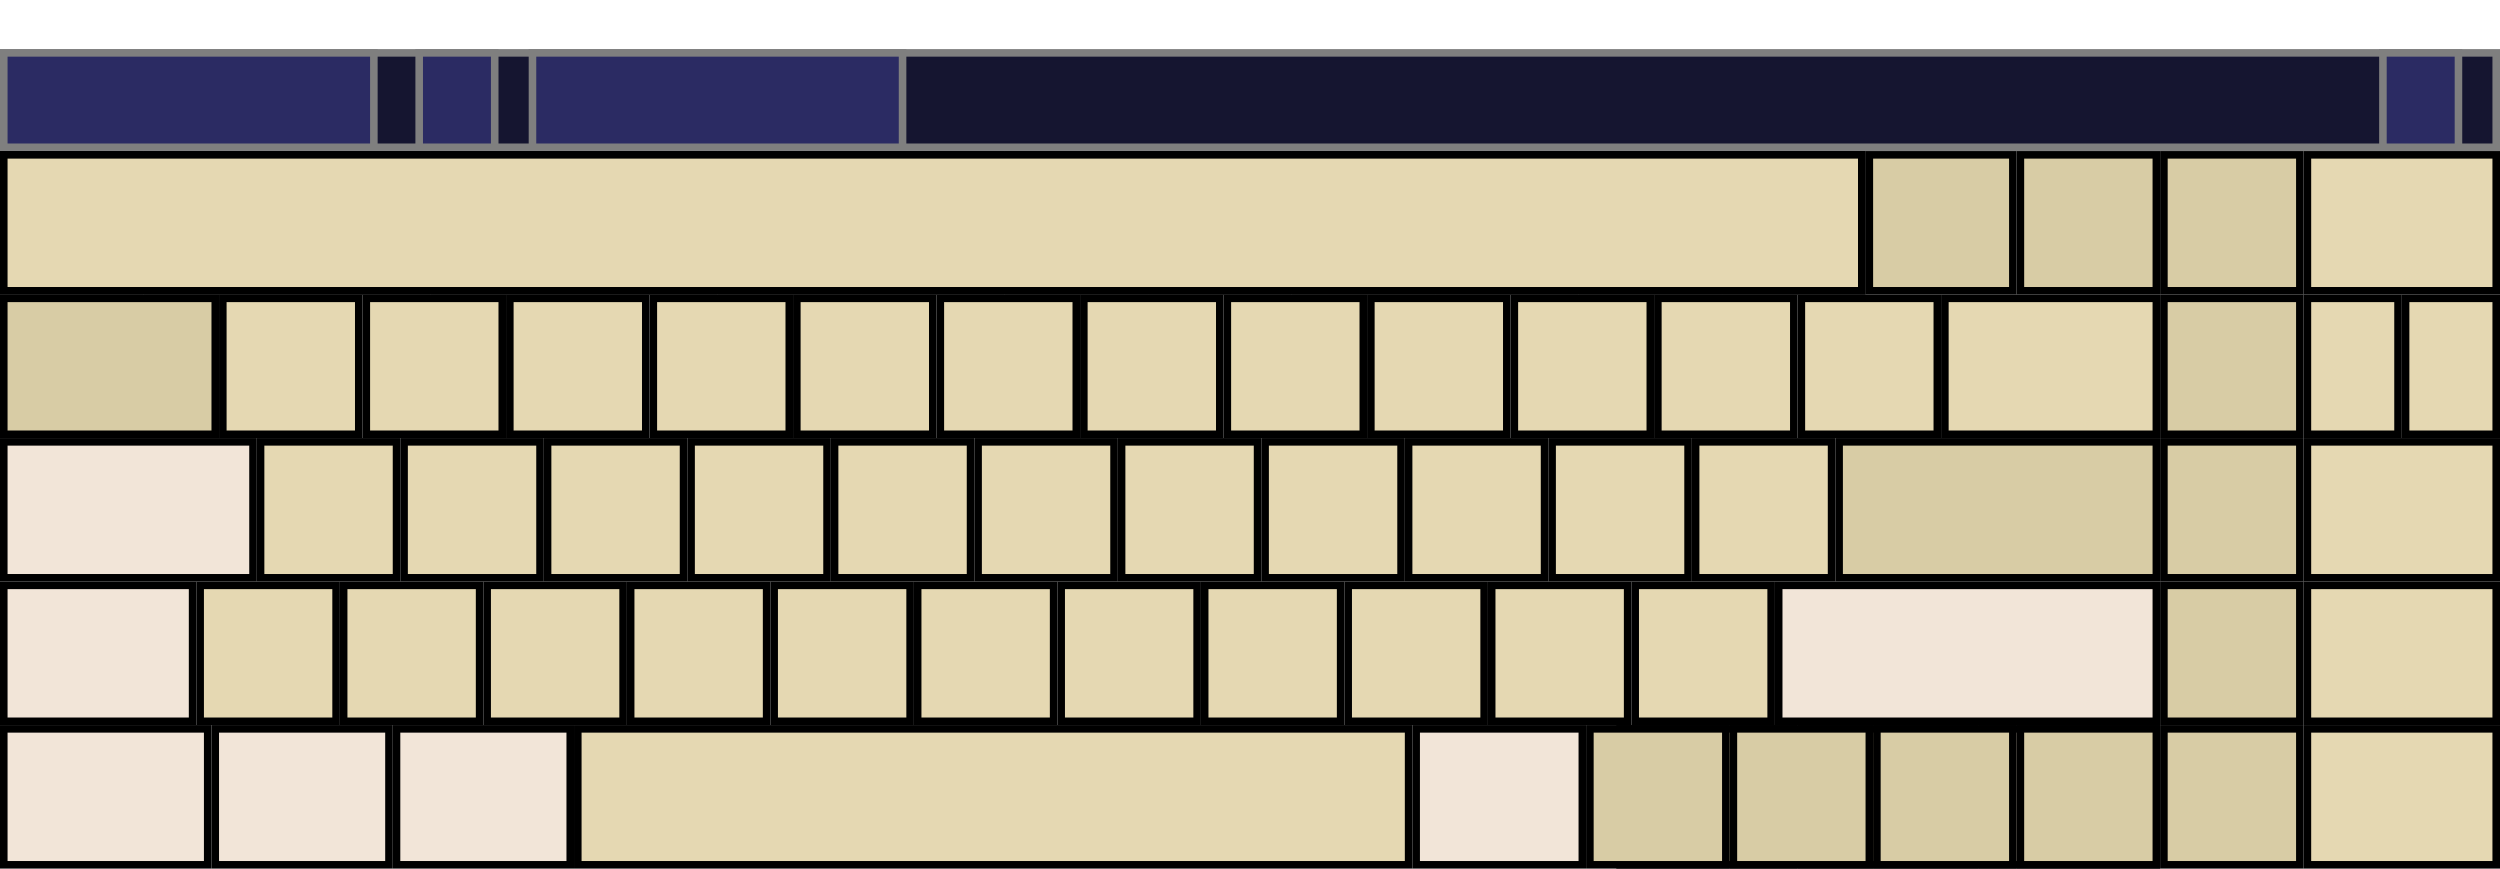
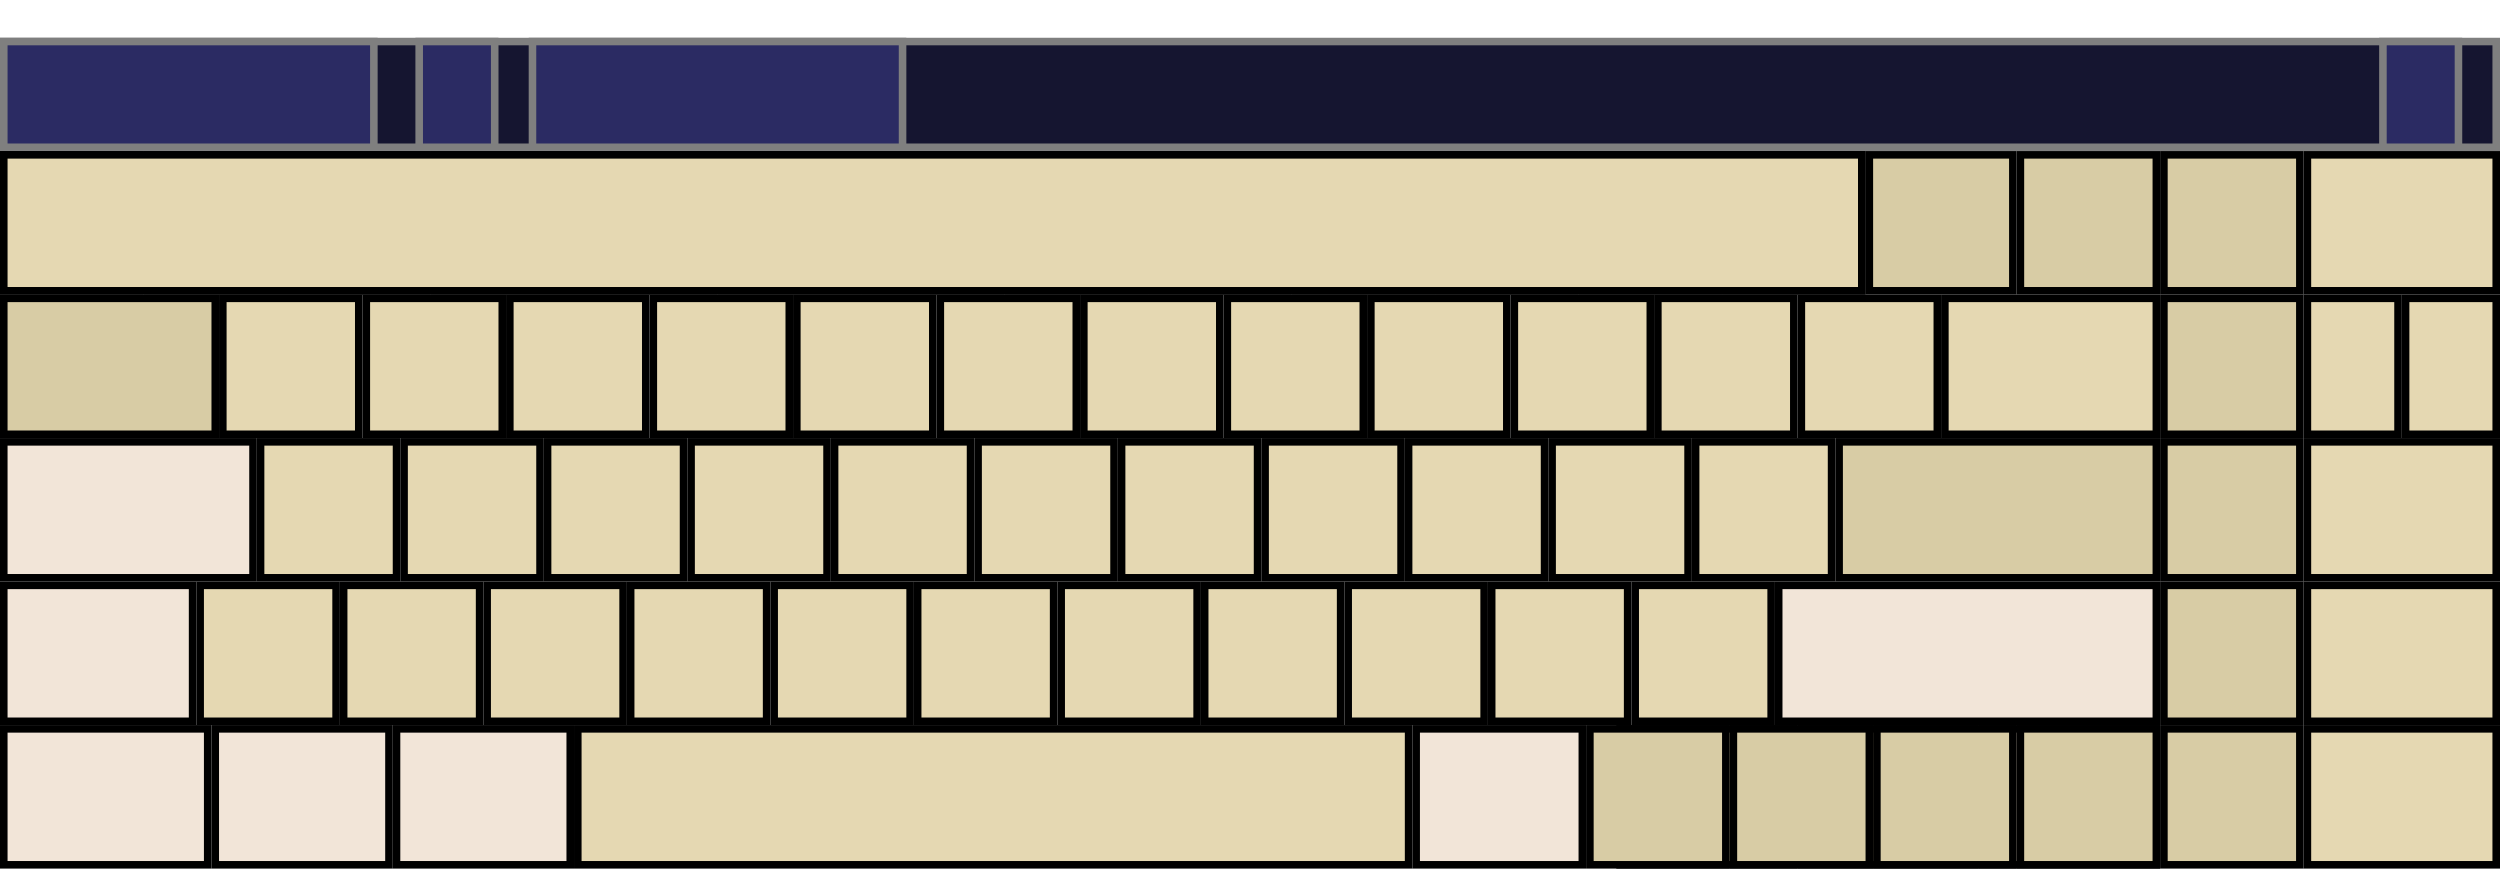
<svg xmlns="http://www.w3.org/2000/svg" id="svg2" height="115" width="331" version="1.0">
  <defs id="defs90" />
-   <rect id="wordlist" height="12.5" width="330" y="7" x="0.5" style="fill:#151530;stroke:#7f7f7f;stroke-width:1;stroke-miterlimit:4;stroke-dasharray:none" />
-   <rect id="prediction" height="12.5" width="49" y="7" x="70.5" style="color:#000000;fill:#2b2b63;fill-opacity:1;fill-rule:nonzero;stroke:#7f7f7f;stroke-width:1;stroke-linecap:butt;stroke-linejoin:miter;stroke-miterlimit:4;stroke-opacity:1;stroke-dasharray:none;stroke-dashoffset:0;marker:none;visibility:visible;display:inline;overflow:visible;enable-background:accumulate" />
-   <rect id="correction" height="12.5" width="49" y="7" x="0.5" style="color:#000000;fill:#2b2b63;fill-opacity:1;fill-rule:nonzero;stroke:#7f7f7f;stroke-width:1;stroke-linecap:butt;stroke-linejoin:miter;stroke-miterlimit:4;stroke-opacity:1;stroke-dasharray:none;stroke-dashoffset:0;marker:none;visibility:visible;display:inline;overflow:visible;enable-background:accumulate" />
-   <rect id="expand-corrections" height="12.5" width="10" y="7" x="55.5" style="fill:#2b2b63;stroke:#7f7f7f;stroke-width:1;stroke-miterlimit:4;stroke-dasharray:none" />
-   <rect id="language" height="12.5" width="10" y="7" x="315.5" style="fill:#2b2b63;stroke:#7f7f7f;stroke-width:1;stroke-miterlimit:4;stroke-dasharray:none" />
+   <rect id="wordlist" height="14" width="330" y="5.5" x="0.5" style="fill:#151530;stroke:#7f7f7f;stroke-width:1;stroke-miterlimit:4;stroke-dasharray:none" />
+   <rect id="prediction" height="14" width="49" y="5.5" x="70.5" style="color:#000000;fill:#2b2b63;fill-opacity:1;fill-rule:nonzero;stroke:#7f7f7f;stroke-width:1;stroke-linecap:butt;stroke-linejoin:miter;stroke-miterlimit:4;stroke-opacity:1;stroke-dasharray:none;stroke-dashoffset:0;marker:none;visibility:visible;display:inline;overflow:visible;enable-background:accumulate" />
+   <rect id="correction" height="14" width="49" y="5.5" x="0.5" style="color:#000000;fill:#2b2b63;fill-opacity:1;fill-rule:nonzero;stroke:#7f7f7f;stroke-width:1;stroke-linecap:butt;stroke-linejoin:miter;stroke-miterlimit:4;stroke-opacity:1;stroke-dasharray:none;stroke-dashoffset:0;marker:none;visibility:visible;display:inline;overflow:visible;enable-background:accumulate" />
+   <rect id="expand-corrections" height="14" width="10" y="5.5" x="55.5" style="fill:#2b2b63;stroke:#7f7f7f;stroke-width:1;stroke-miterlimit:4;stroke-dasharray:none" />
+   <rect id="language" height="14" width="10" y="5.5" x="315.5" style="fill:#2b2b63;stroke:#7f7f7f;stroke-width:1;stroke-miterlimit:4;stroke-dasharray:none" />
  <rect id="AB01" style="fill:#e5d8b2;stroke:#000000" height="18" width="18" y="77.5" x="45.5" />
  <rect id="AE02" style="fill:#e5d8b2;stroke:#000000" height="18" width="18" y="20.5" x="38.5" />
  <rect id="AE03" style="fill:#e5d8b2;stroke:#000000" height="18" width="18" y="20.5" x="57.5" />
  <rect id="AD09" style="fill:#e5d8b2;stroke:#000000" height="18" width="18" y="39.5" x="181.5" />
  <rect id="AE01" style="fill:#e5d8b2;stroke:#000000" height="18" width="18" y="20.5" x="19.5" />
  <rect id="AE06" style="fill:#e5d8b2;stroke:#000000" height="18" width="18" y="20.5" x="114.5" />
  <rect id="AE07" style="fill:#e5d8b2;stroke:#000000" height="18" width="18" y="20.5" x="133.5" />
  <rect id="AE04" style="fill:#e5d8b2;stroke:#000000" height="18" width="18" y="20.5" x="76.5" />
  <rect id="AE05" style="fill:#e5d8b2;stroke:#000000" height="18" width="18" y="20.5" x="95.5" />
  <rect id="AD03" style="fill:#e5d8b2;stroke:#000000" height="18" width="18" y="39.5" x="67.5" />
  <rect id="AD02" style="fill:#e5d8b2;stroke:#000000" height="18" width="18" y="39.5" x="48.5" />
  <rect id="AD01" style="fill:#e5d8b2;stroke:#000000" height="18" width="18" y="39.5" x="29.5" />
  <rect id="AE09" style="fill:#e5d8b2;stroke:#000000" height="18" width="18" y="20.5" x="171.5" />
  <rect id="AD07" style="fill:#e5d8b2;stroke:#000000" height="18" width="18" y="39.5" x="143.5" />
  <rect id="AD06" style="fill:#e5d8b2;stroke:#000000" height="18" width="18" y="39.5" x="124.5" />
  <rect id="AD05" style="fill:#e5d8b2;stroke:#000000" height="18" width="18" y="39.5" x="105.5" />
  <rect id="AD04" style="fill:#e5d8b2;stroke:#000000" height="18" width="18" y="39.5" x="86.5" />
  <rect id="AB10" style="fill:#e5d8b2;stroke:#000000" height="18" width="18" y="77.5" x="216.5" />
  <rect id="AC11" style="fill:#e5d8b2;stroke:#000000" height="18" width="18" y="58.5" x="224.5" />
  <rect id="AC10" style="fill:#e5d8b2;stroke:#000000" height="18" width="18" y="58.5" x="205.5" />
  <rect id="TLDE" style="fill:#e5d8b2;stroke:#000000" height="18" width="18" y="20.5" x="0.5" />
  <rect id="LSGT" style="fill:#e5d8b2;stroke:#000000" height="18" width="18" y="77.5" x="26.5" />
  <rect id="BKSL" style="fill:#e5d8b2;stroke:#000000" height="18" width="28" y="39.5" x="257.5" />
  <rect id="AD10" style="fill:#e5d8b2;stroke:#000000" height="18" width="18" y="39.5" x="200.5" />
  <rect id="AD11" style="fill:#e5d8b2;stroke:#000000" height="18" width="18" y="39.5" x="219.5" />
  <rect id="AD12" style="fill:#e5d8b2;stroke:#000000" height="18" width="18" y="39.5" x="238.5" />
  <rect id="AB08" style="fill:#e5d8b2;stroke:#000000" height="18" width="18" y="77.5" x="178.5" />
  <rect id="AE11" style="fill:#e5d8b2;stroke:#000000" height="18" width="18" y="20.5" x="209.5" />
  <rect id="AE10" style="fill:#e5d8b2;stroke:#000000" height="18" width="18" y="20.5" x="190.5" />
  <rect id="AE12" style="fill:#e5d8b2;stroke:#000000" height="18" width="18" y="20.5" x="228.5" />
  <rect id="AC04" style="fill:#e5d8b2;stroke:#000000" height="18" width="18" y="58.5" x="91.5" />
  <rect id="AC05" style="fill:#e5d8b2;stroke:#000000" height="18" width="18" y="58.5" x="110.5" />
  <rect id="AC06" style="fill:#e5d8b2;stroke:#000000" height="18" width="18" y="58.5" x="129.5" />
  <rect id="AC07" style="fill:#e5d8b2;stroke:#000000" height="18" width="18" y="58.5" x="148.5" />
  <rect id="AB09" style="fill:#e5d8b2;stroke:#000000" height="18" width="18" y="77.5" x="197.5" />
  <rect id="AC01" style="fill:#e5d8b2;stroke:#000000" height="18" width="18" y="58.5" x="34.5" />
  <rect id="AC02" style="fill:#e5d8b2;stroke:#000000" height="18" width="18" y="58.5" x="53.5" />
  <rect id="AC03" style="fill:#e5d8b2;stroke:#000000" height="18" width="18" y="58.5" x="72.5" />
  <rect id="AB05" style="fill:#e5d8b2;stroke:#000000" height="18" width="18" y="77.5" x="121.5" />
  <rect id="AB04" style="fill:#e5d8b2;stroke:#000000" height="18" width="18" y="77.5" x="102.5" />
  <rect id="AE08" style="fill:#e5d8b2;stroke:#000000" height="18" width="18" y="20.5" x="152.5" />
  <rect id="AB06" style="fill:#e5d8b2;stroke:#000000" height="18" width="18" y="77.5" x="140.5" />
  <rect id="AC08" style="fill:#e5d8b2;stroke:#000000" height="18" width="18" y="58.5" x="167.5" />
  <rect id="AC09" style="fill:#e5d8b2;stroke:#000000" height="18" width="18" y="58.5" x="186.5" />
  <rect id="AB03" style="fill:#e5d8b2;stroke:#000000" height="18" width="18" y="77.5" x="83.5" />
  <rect id="AB02" style="fill:#e5d8b2;stroke:#000000" height="18" width="18" y="77.5" x="64.5" />
  <rect id="AD08" style="fill:#e5d8b2;stroke:#000000" height="18" width="18" y="39.5" x="162.5" />
  <rect id="AB07" style="fill:#e5d8b2;stroke:#000000" height="18" width="18" y="77.5" x="159.5" />
  <rect id="RCTL" style="fill:#f2e5d8;stroke:#000000" height="18" width="23" y="96.5" x="262.5" />
  <rect id="LCTL" style="fill:#f2e5d8;stroke:#000000" height="18" width="27" y="96.5" x="0.5" />
  <rect id="LALT" style="fill:#f2e5d8;stroke:#000000" height="18" width="23" y="96.5" x="52.5" />
  <rect id="MENU" style="fill:#d8cca5;stroke:#000000" height="18" width="23" y="96.5" x="238.5" />
  <rect id="RWIN" style="fill:#d8cca5;stroke:#000000" height="18" width="23" y="96.5" x="214.5" />
  <rect id="LWIN" style="fill:#f2e5d8;stroke:#000000" height="18" width="23" y="96.5" x="28.5" />
  <rect id="BKSP" style="fill:#d8cca5;stroke:#000000" height="18" width="19" y="20.5" x="247.5" />
  <rect id="DELE" style="fill:#d8cca5;stroke:#000000" height="18" width="18" y="20.5" x="267.5" />
  <rect id="TAB" style="fill:#d8cca5;stroke:#000000" height="18" width="28" y="39.5" x="0.5" />
  <rect id="CAPS" style="fill:#f2e5d8;stroke:#000000" height="18" width="33" y="58.5" x="0.5" />
  <rect id="RTRN" style="fill:#d8cca5;stroke:#000000" height="18" width="42" y="58.5" x="243.5" />
  <rect id="LFSH" style="fill:#f2e5d8;stroke:#000000" height="18" width="25" y="77.5" x="0.5" />
  <rect id="RTSH" style="fill:#f2e5d8;stroke:#000000" height="18" width="50" y="77.5" x="235.5" />
  <rect id="SPCE" style="fill:#e5d8b2;stroke:#000000" height="18" width="110" y="96.5" x="76.5" />
  <rect id="RALT" style="fill:#f2e5d8;stroke:#000000" height="18" width="22" y="96.5" x="187.5" />
  <rect id="LEFT" style="fill:#d8cca5;stroke:#000000" height="18" width="18" y="96.5" x="210.5" />
  <rect id="RGHT" style="fill:#d8cca5;stroke:#000000" height="18" width="18" y="96.5" x="229.5" />
  <rect id="UP" style="fill:#d8cca5;stroke:#000000" height="18" width="18" y="96.5" x="248.5" />
  <rect id="DOWN" style="fill:#d8cca5;stroke:#000000" height="18" width="18" y="96.5" x="267.5" />
  <rect id="middleclick" style="fill:#d8cca5;stroke:#000000" height="18" width="18" y="20.5" x="286.5" />
  <rect id="secondaryclick" style="fill:#d8cca5;stroke:#000000" height="18" width="18" y="39.5" x="286.5" />
  <rect id="doubleclick" style="fill:#d8cca5;stroke:#000000" height="18" width="18" y="58.5" x="286.5" />
  <rect id="dragclick" style="fill:#d8cca5;stroke:#000000" height="18" width="18" y="77.5" x="286.5" />
  <rect id="hoverclick" style="fill:#d8cca5;stroke:#000000" height="18" width="18" y="96.5" x="286.5" />
  <rect id="hide" style="fill:#e5d8b2;stroke:#000000" height="18" width="25" y="20.5" x="305.5" />
  <rect id="showclick" style="fill:#e5d8b2;stroke:#000000" height="18" width="12" y="39.5" x="305.5" />
  <rect id="move" style="fill:#e5d8b2;stroke:#000000" height="18" width="12" y="39.5" x="318.5" />
  <rect id="layer0" style="fill:#e5d8b2;stroke:#000000" height="18" width="25" y="58.5" x="305.5" />
  <rect id="layer1" style="fill:#e5d8b2;stroke:#000000" height="18" width="25" y="77.5" x="305.5" />
  <rect id="layer2" style="fill:#e5d8b2;stroke:#000000" height="18" width="25" y="96.5" x="305.5" />
  <rect id="inputline" style="fill:#e5d8b2;stroke:#000000;stroke-width:1" height="18" width="246" y="20.5" x="0.5" />
</svg>
